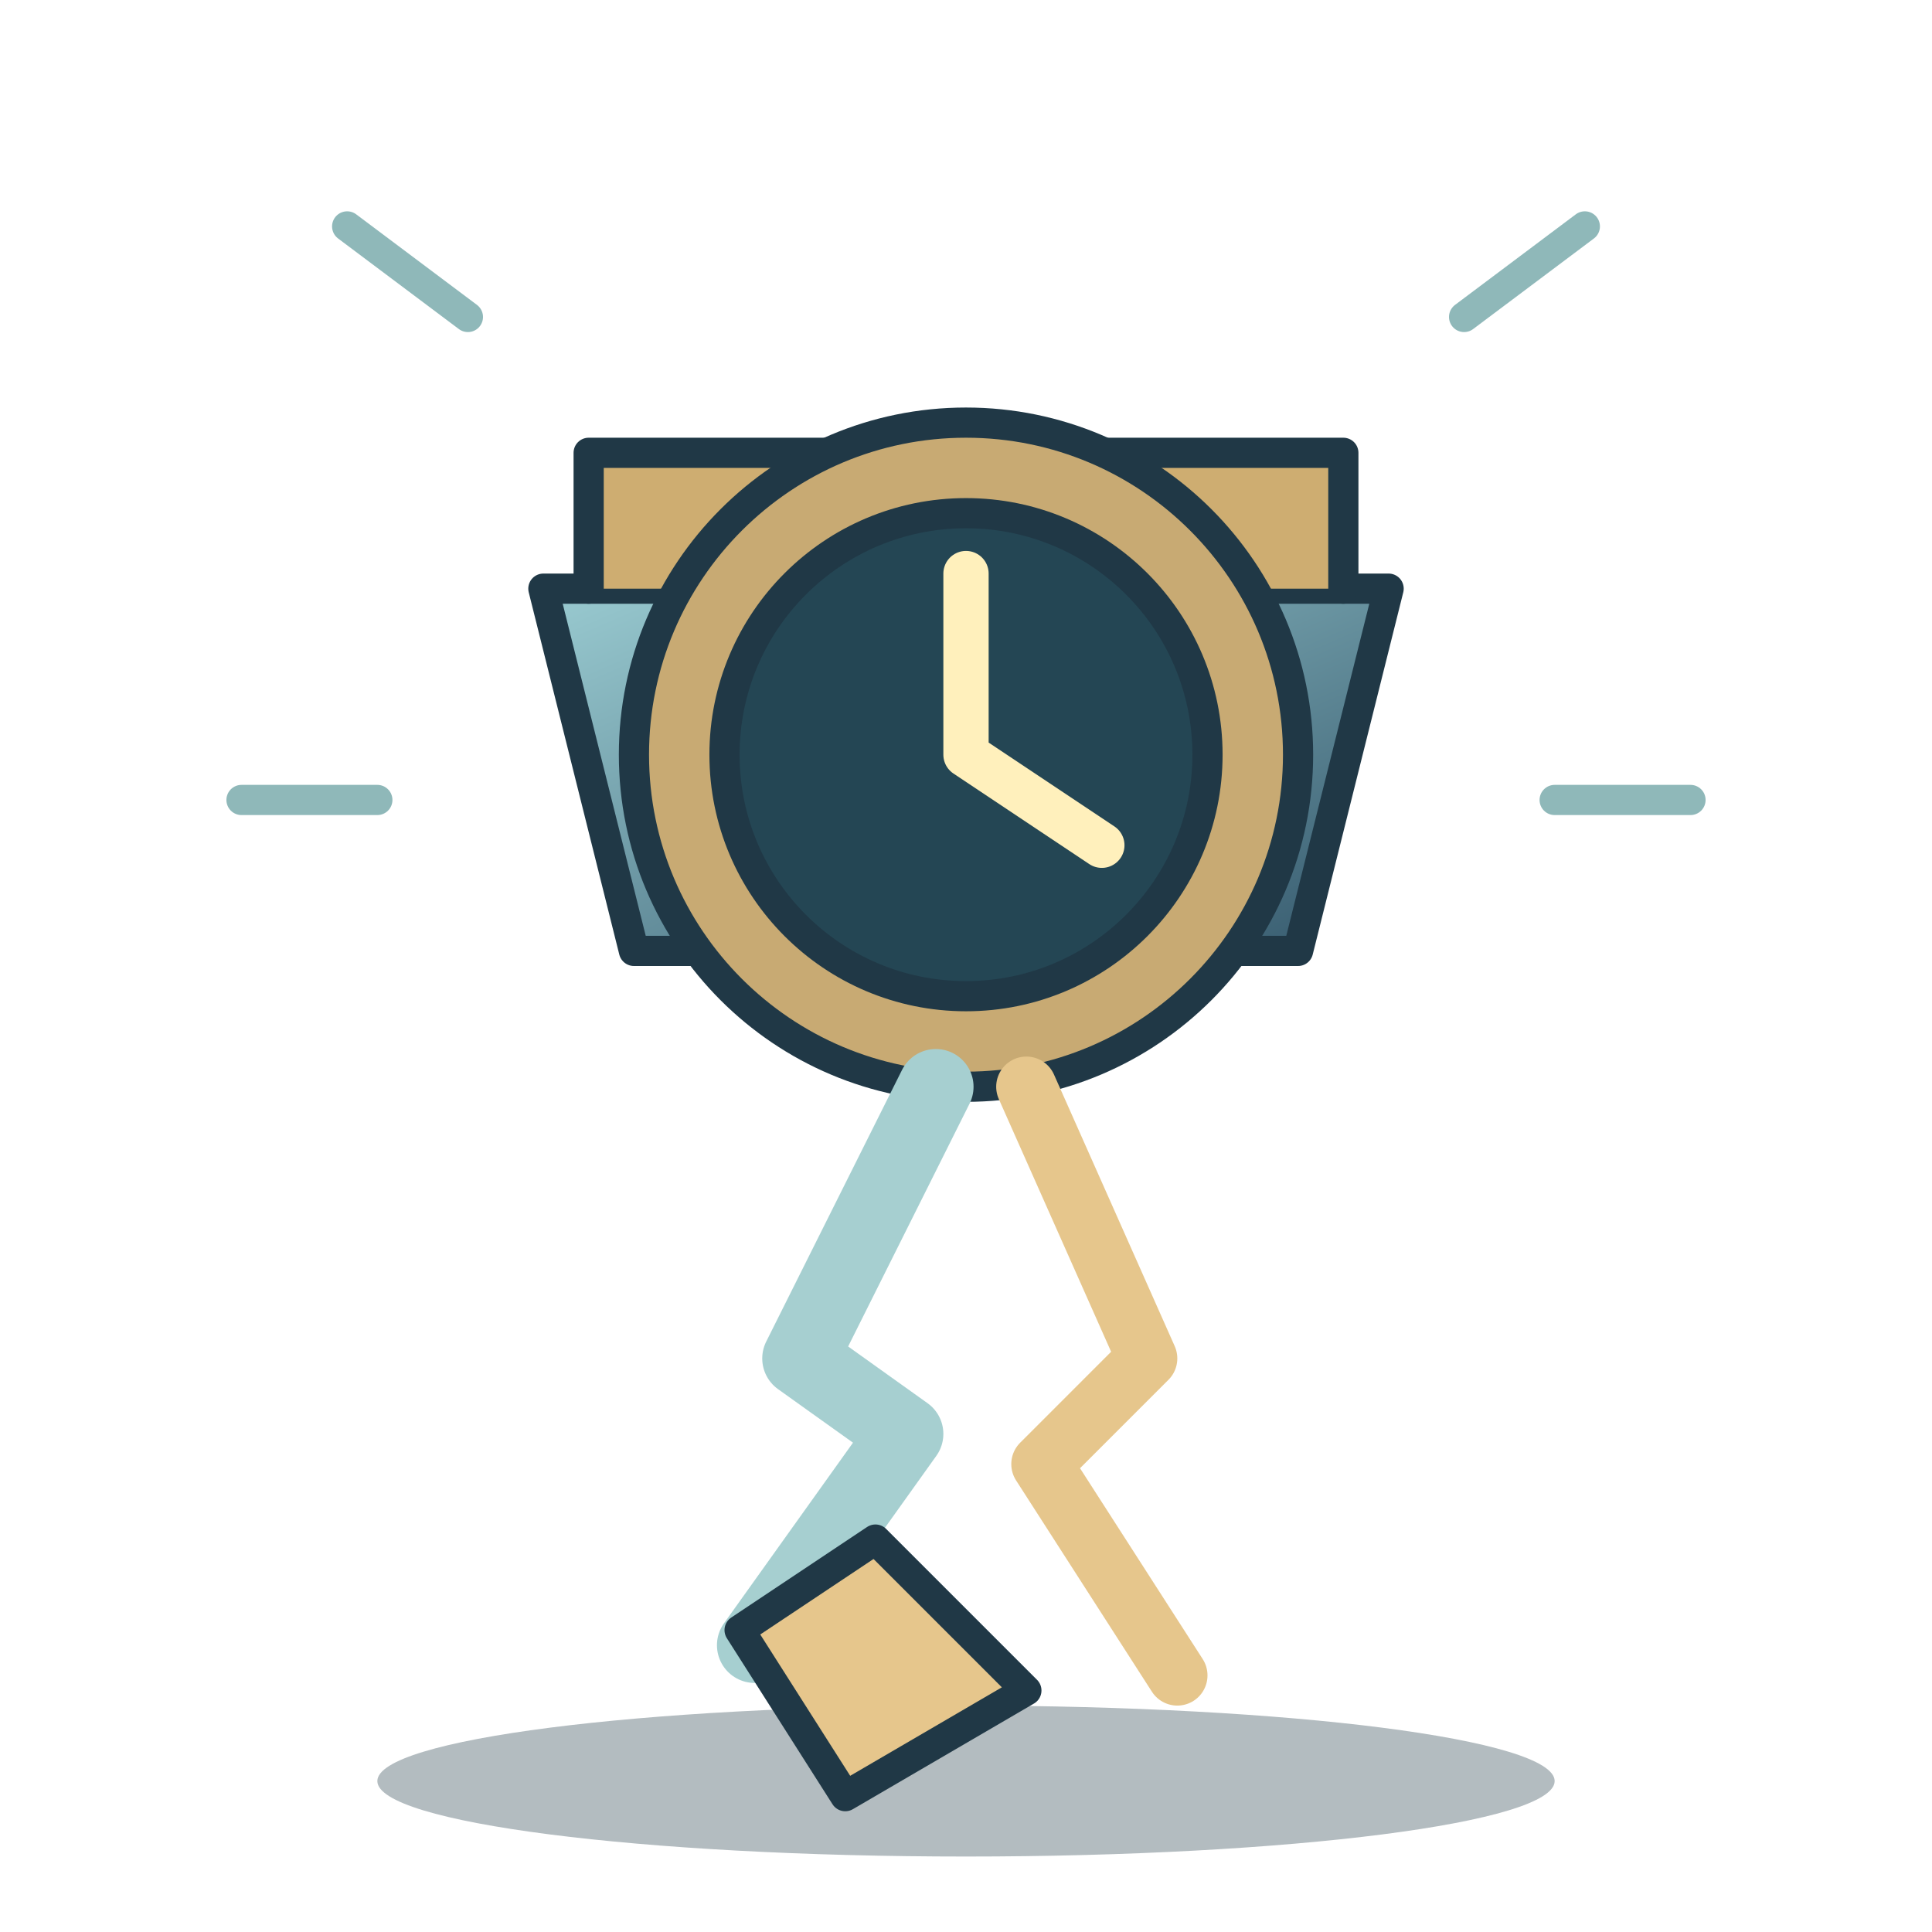
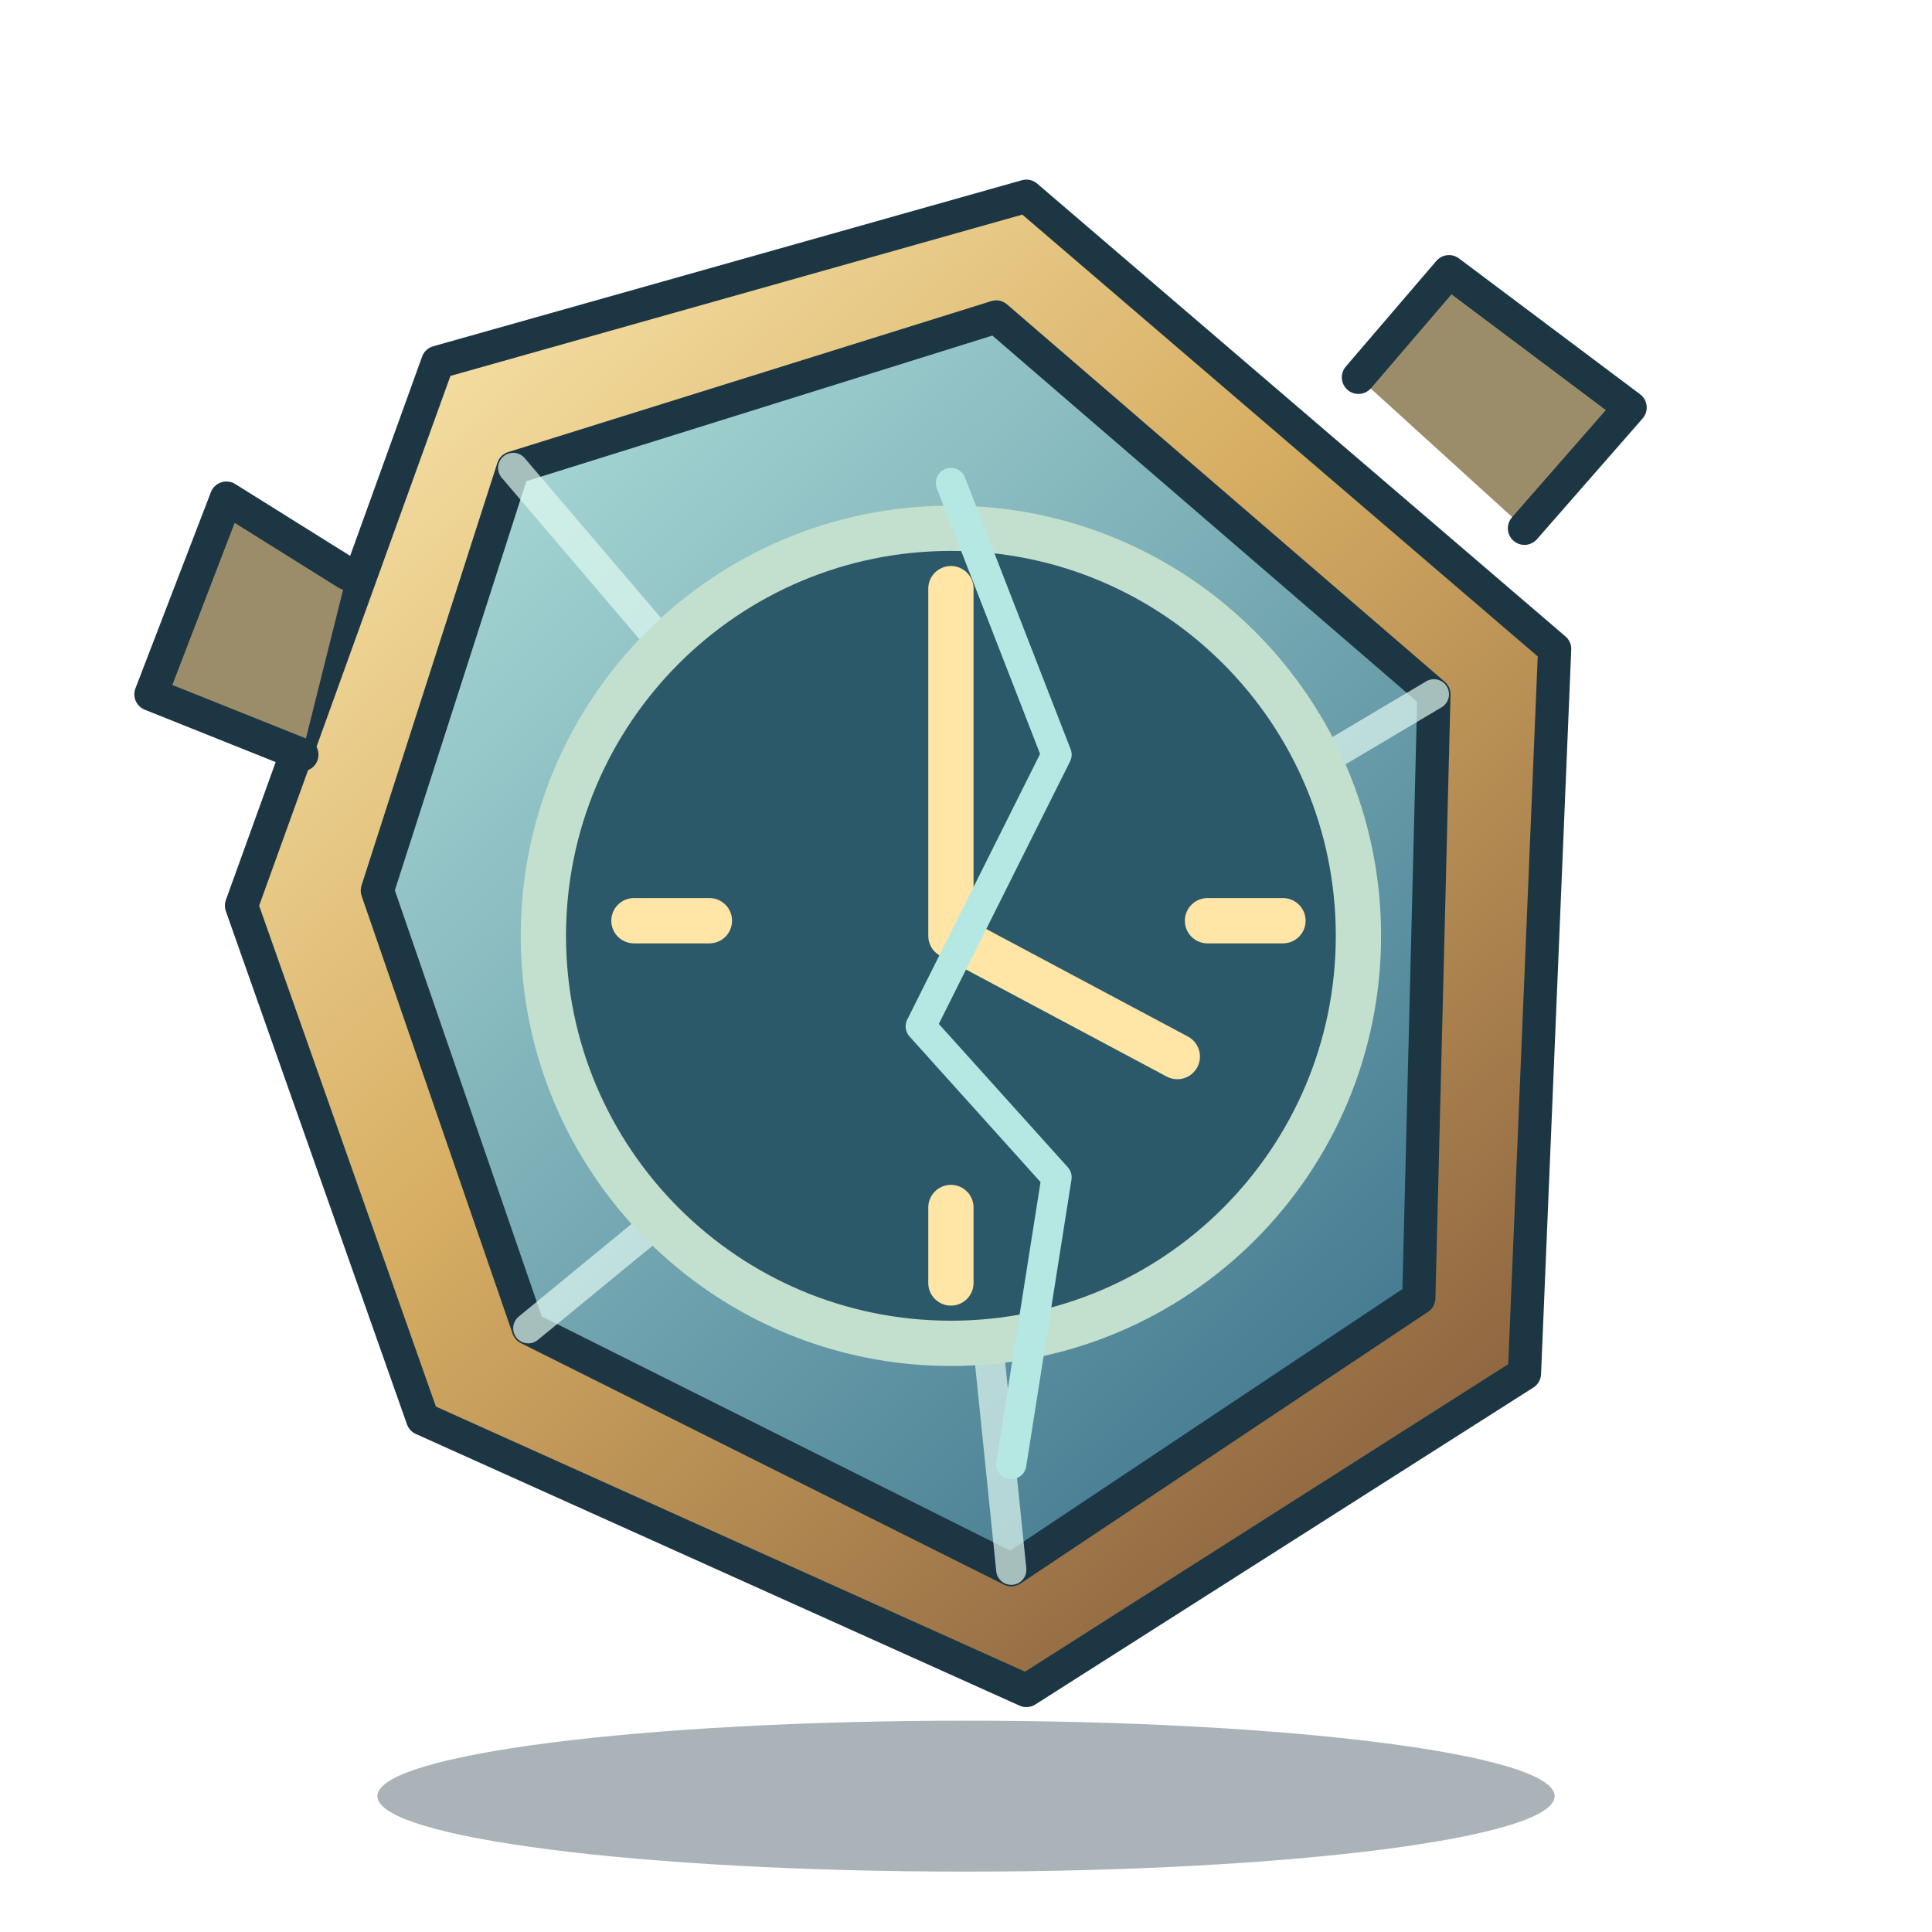
<svg xmlns="http://www.w3.org/2000/svg" width="128" height="128" viewBox="0 0 128 128">
  <defs>
-     <linearGradient id="body" x1="0" y1="0" x2="1" y2="1">
-       <stop stop-color="#9acbd1" />
-       <stop offset="1" stop-color="#35596d" />
+     <linearGradient id="metal" x2=".8" y2="1">
+       <stop stop-color="#fff0ba" />
+       <stop offset=".48" stop-color="#d7ae63" />
+       <stop offset="1" stop-color="#88603e" />
+     </linearGradient>
+     <linearGradient id="steel" x2="1" y2=".8">
+       <stop stop-color="#f0f7eb" />
+       <stop offset=".42" stop-color="#b5dbda" />
+       <stop offset="1" stop-color="#557f91" />
+     </linearGradient>
+     <linearGradient id="body" x1="0" y1="0" x2=".8" y2="1">
+       <stop stop-color="#b4e4de" />
+       <stop offset="1" stop-color="#41778e" />
    </linearGradient>
  </defs>
-   <ellipse cx="64" cy="118" rx="39" ry="5" fill="#102b38" opacity=".32" />
-   <g stroke="#203846" stroke-width="2" stroke-linecap="round" stroke-linejoin="round">
-     <path d="M36 39h56l-6 24H42Z" fill="url(#body)" />
-     <path d="M39 39v-9h50v9" fill="#cead71" />
-     <circle cx="64" cy="50" r="22" fill="#c8aa73" />
-     <circle cx="64" cy="50" r="16" fill="#244654" />
-     <path d="M64 38v12l9 6" fill="none" stroke="#fff0bc" stroke-width="3" />
-     <path d="m62 72-9 18 7 5-10 14" fill="none" stroke="#a6cfd0" stroke-width="5" />
-     <path d="m68 72 8 18-7 7 9 14" fill="none" stroke="#e6c68c" stroke-width="4" />
-     <path d="m49 108 9-6 10 10-12 7Z" fill="#e6c68c" />
-     <path d="M31 21 23 15m74 6 8-6M25 53h-9m87 0h9" fill="none" stroke="#8fb8b9" />
+   <ellipse cx="64" cy="119" rx="39" ry="5" fill="#0b2531" opacity=".35" />
+   <g stroke="#1c3644" stroke-width="2.2" stroke-linecap="round" stroke-linejoin="round">
+     <path d="m29 24 39-11 35 30-2 48-33 21-40-18-12-34Z" fill="url(#metal)" />
+     <path d="m34 31 32-10 29 25-1 40-27 18-32-16-10-29Z" fill="url(#body)" />
+     <path d="m34 31 29 34-28 23m28-23 32-19M63 65l4 39" fill="none" stroke="#e1faf1" stroke-width="2" opacity=".7" />
+     <circle cx="63" cy="62" r="27" fill="#2c5969" stroke="#c3e0cf" stroke-width="3" />
+     <path d="M63 39v23l15 8M42 61h5m33 0h5M63 80v5" fill="none" stroke="#ffe6a6" stroke-width="3" />
+     <path d="m63 32 7 18-9 18 9 10-3 19" fill="none" stroke="#b5e8e2" stroke-width="2" />
+     <path d="M23 38 15 33l-5 13 10 4m70-25 6-7 12 9-7 8" fill="#9c8d6a" />
  </g>
</svg>
